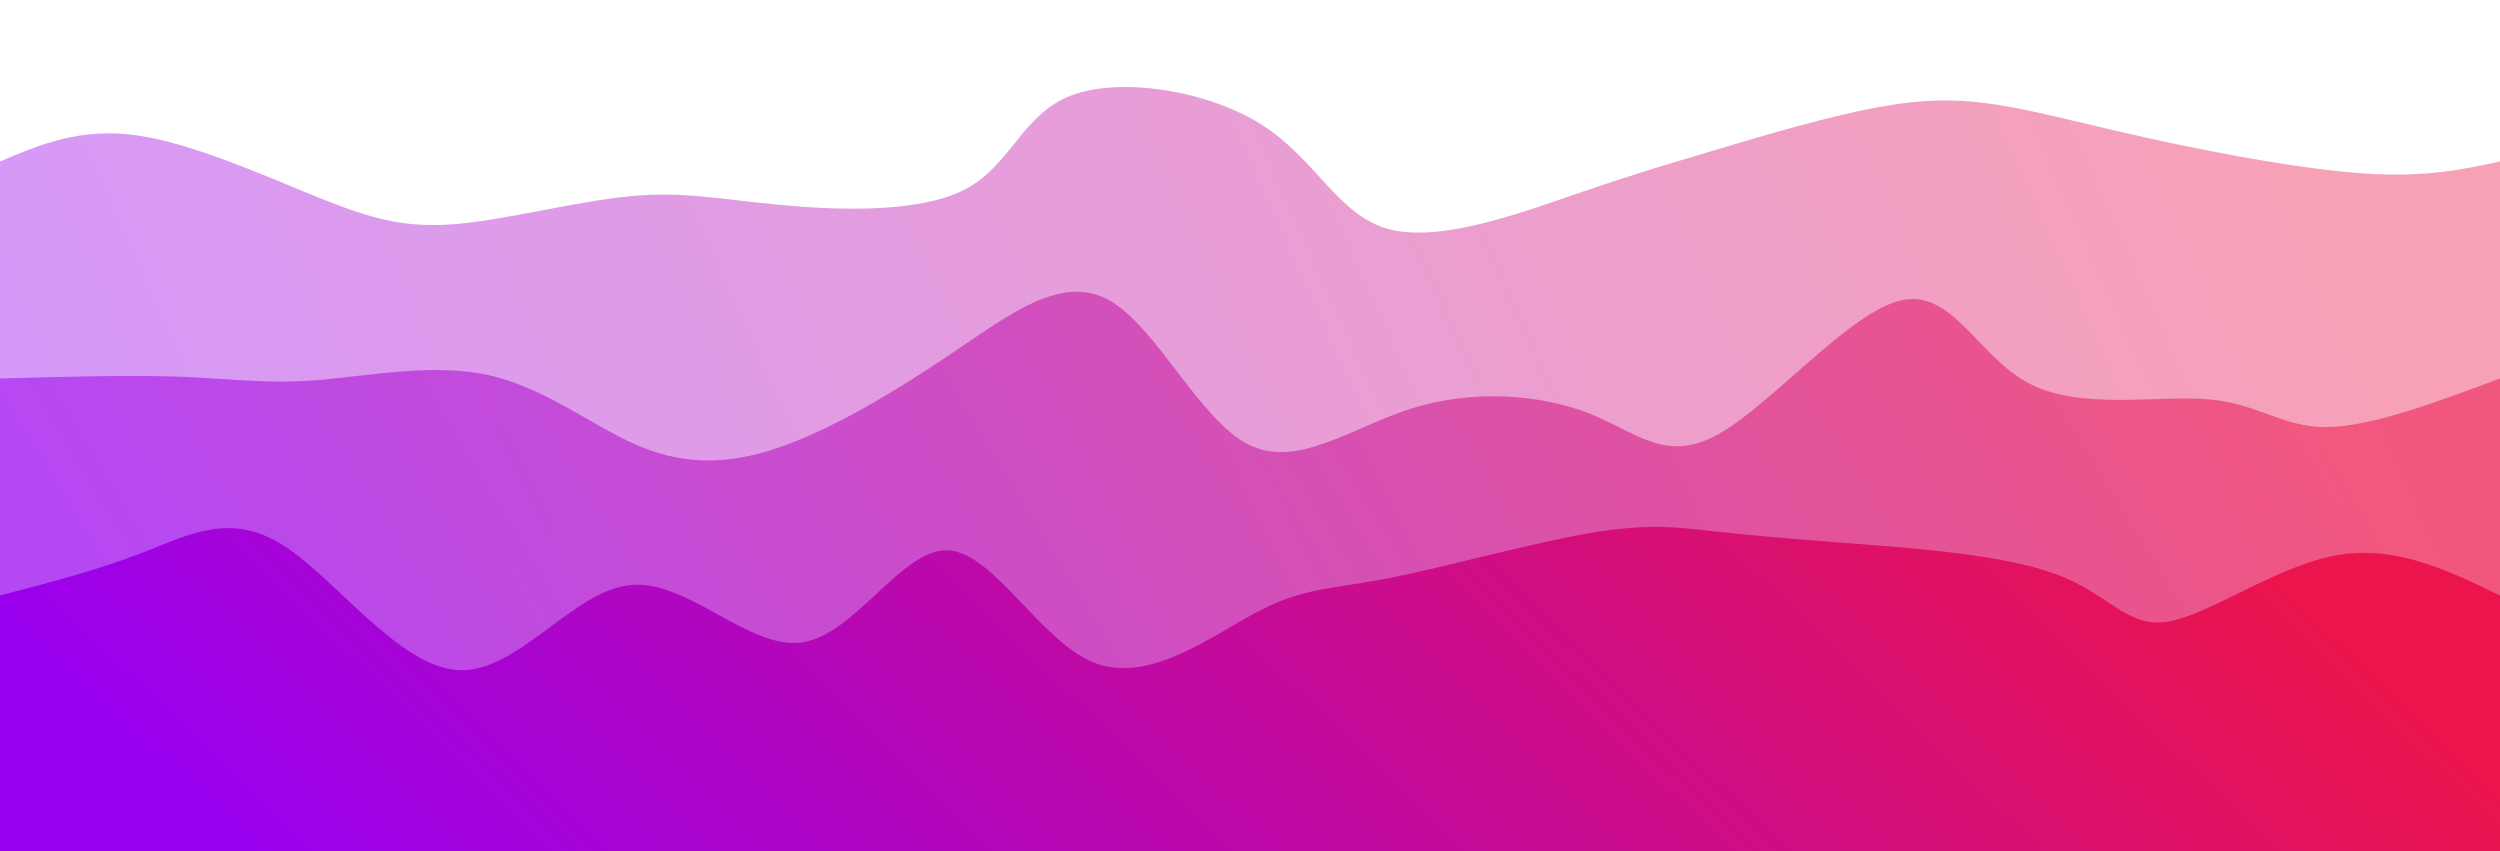
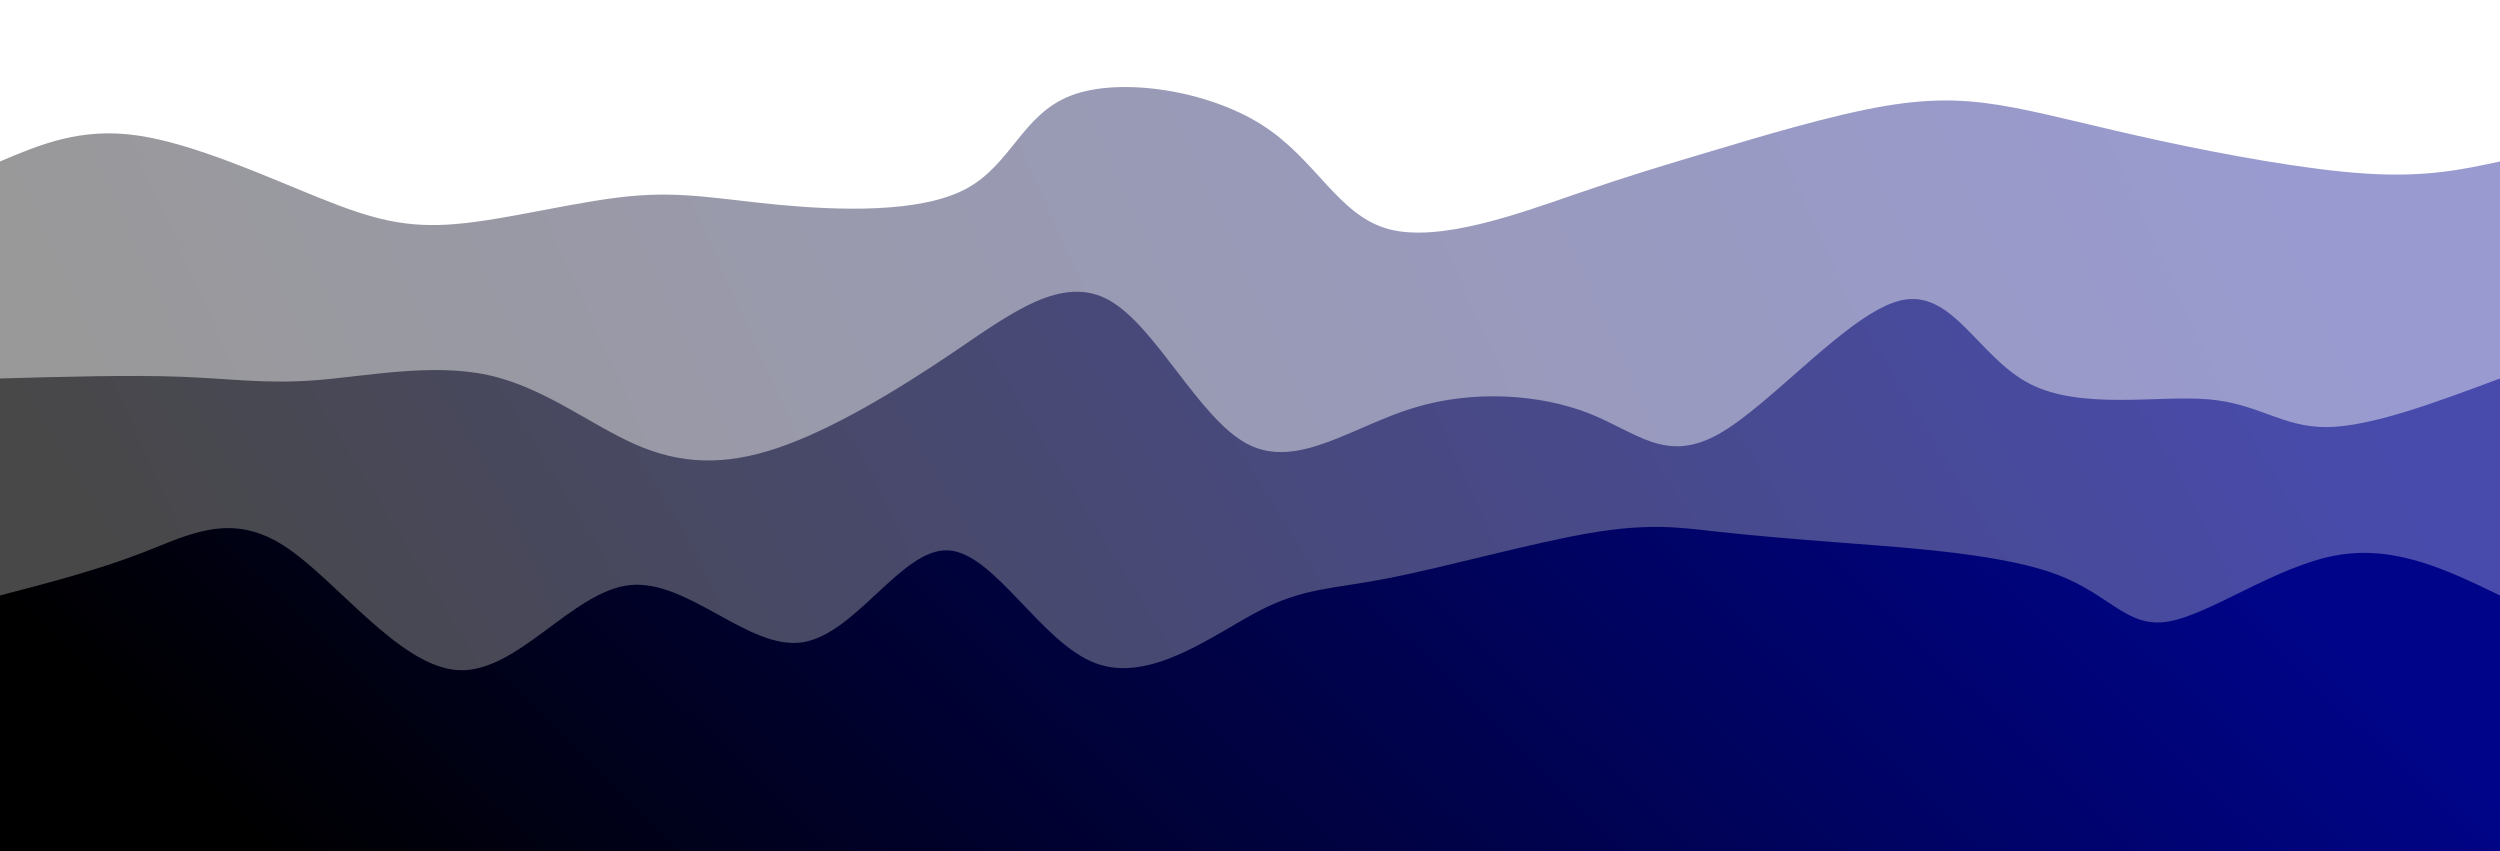
<svg xmlns="http://www.w3.org/2000/svg" width="100%" height="100%" id="svg" viewBox="0 0 1440 490" class="transition duration-300 ease-in-out delay-150">
  <style>
          .path-0{
            animation:pathAnim-0 4s;
            animation-timing-function: linear;
            animation-iteration-count: infinite;
          }
          @keyframes pathAnim-0{
            0%{
              d: path("M 0,500 L 0,93 C 23.213,83.176 46.426,73.353 79,78 C 111.574,82.647 153.511,101.766 184,114 C 214.489,126.234 233.532,131.583 263,129 C 292.468,126.417 332.363,115.901 363,113 C 393.637,110.099 415.017,114.812 449,118 C 482.983,121.188 529.57,122.849 556,109 C 582.43,95.151 588.703,65.79 617,55 C 645.297,44.21 695.618,51.99 727,72 C 758.382,92.01 770.826,124.25 800,132 C 829.174,139.75 875.078,123.01 907,112 C 938.922,100.99 956.861,95.709 986,87 C 1015.139,78.291 1055.476,66.152 1086,61 C 1116.524,55.848 1137.233,57.681 1160,62 C 1182.767,66.319 1207.591,73.124 1244,81 C 1280.409,88.876 1328.403,97.822 1363,100 C 1397.597,102.178 1418.799,97.589 1440,93 L 1440,500 L 0,500 Z");
            }
            25%{
              d: path("M 0,500 L 0,93 C 36.607,85.206 73.213,77.413 99,89 C 124.787,100.587 139.754,131.555 168,126 C 196.246,120.445 237.772,78.366 272,70 C 306.228,61.634 333.158,86.981 358,83 C 382.842,79.019 405.595,45.709 437,53 C 468.405,60.291 508.464,108.184 545,109 C 581.536,109.816 614.551,63.554 642,59 C 669.449,54.446 691.332,91.6 717,101 C 742.668,110.4 772.121,92.048 805,94 C 837.879,95.952 874.186,118.21 907,111 C 939.814,103.79 969.136,67.113 996,70 C 1022.864,72.887 1047.27,115.34 1073,121 C 1098.73,126.66 1125.783,95.527 1160,79 C 1194.217,62.473 1235.597,60.55 1267,65 C 1298.403,69.45 1319.829,80.271 1347,86 C 1374.171,91.729 1407.085,92.364 1440,93 L 1440,500 L 0,500 Z");
            }
            50%{
              d: path("M 0,500 L 0,93 C 26.416,107.596 52.832,122.193 82,108 C 111.168,93.807 143.086,50.825 178,55 C 212.914,59.175 250.822,110.506 284,123 C 317.178,135.494 345.626,109.149 374,91 C 402.374,72.851 430.676,62.898 458,72 C 485.324,81.102 511.672,109.26 541,119 C 570.328,128.74 602.638,120.063 630,105 C 657.362,89.937 679.776,68.487 714,69 C 748.224,69.513 794.258,91.988 825,101 C 855.742,110.012 871.193,105.562 894,95 C 916.807,84.438 946.97,67.763 983,75 C 1019.03,82.237 1060.928,113.387 1091,105 C 1121.072,96.613 1139.318,48.69 1163,54 C 1186.682,59.31 1215.799,117.853 1251,126 C 1286.201,134.147 1327.486,91.899 1360,78 C 1392.514,64.101 1416.257,78.55 1440,93 L 1440,500 L 0,500 Z");
            }
            75%{
              d: path("M 0,500 L 0,93 C 28.429,116.343 56.858,139.687 84,130 C 111.142,120.313 136.997,77.596 165,76 C 193.003,74.404 223.156,113.93 260,117 C 296.844,120.07 340.381,86.685 370,75 C 399.619,63.315 415.321,73.33 443,65 C 470.679,56.67 510.334,29.995 547,48 C 583.666,66.005 617.343,128.688 644,132 C 670.657,135.312 690.292,79.252 716,73 C 741.708,66.748 773.487,110.305 803,125 C 832.513,139.695 859.759,125.529 894,113 C 928.241,100.471 969.477,89.579 998,80 C 1026.523,70.421 1042.334,62.154 1066,69 C 1089.666,75.846 1121.189,97.804 1154,101 C 1186.811,104.196 1220.911,88.63 1255,81 C 1289.089,73.37 1323.168,73.677 1354,77 C 1384.832,80.323 1412.416,86.661 1440,93 L 1440,500 L 0,500 Z");
            }
            100%{
              d: path("M 0,500 L 0,93 C 23.213,83.176 46.426,73.353 79,78 C 111.574,82.647 153.511,101.766 184,114 C 214.489,126.234 233.532,131.583 263,129 C 292.468,126.417 332.363,115.901 363,113 C 393.637,110.099 415.017,114.812 449,118 C 482.983,121.188 529.57,122.849 556,109 C 582.43,95.151 588.703,65.79 617,55 C 645.297,44.21 695.618,51.99 727,72 C 758.382,92.01 770.826,124.25 800,132 C 829.174,139.75 875.078,123.01 907,112 C 938.922,100.99 956.861,95.709 986,87 C 1015.139,78.291 1055.476,66.152 1086,61 C 1116.524,55.848 1137.233,57.681 1160,62 C 1182.767,66.319 1207.591,73.124 1244,81 C 1280.409,88.876 1328.403,97.822 1363,100 C 1397.597,102.178 1418.799,97.589 1440,93 L 1440,500 L 0,500 Z");
            }
          }</style>
  <defs>
    <linearGradient id="gradient" x1="100%" y1="43%" x2="0%" y2="57%">
-       <stop offset="5%" stop-color="#eb144c" />
-       <stop offset="95%" stop-color="#9900ef" />
+       <stop offset="5%" stop-color="#000489" />
+       <stop offset="95%" stop-color="#000000" />
    </linearGradient>
  </defs>
  <path d="M 0,500 L 0,93 C 23.213,83.176 46.426,73.353 79,78 C 111.574,82.647 153.511,101.766 184,114 C 214.489,126.234 233.532,131.583 263,129 C 292.468,126.417 332.363,115.901 363,113 C 393.637,110.099 415.017,114.812 449,118 C 482.983,121.188 529.57,122.849 556,109 C 582.43,95.151 588.703,65.79 617,55 C 645.297,44.21 695.618,51.99 727,72 C 758.382,92.01 770.826,124.25 800,132 C 829.174,139.75 875.078,123.01 907,112 C 938.922,100.99 956.861,95.709 986,87 C 1015.139,78.291 1055.476,66.152 1086,61 C 1116.524,55.848 1137.233,57.681 1160,62 C 1182.767,66.319 1207.591,73.124 1244,81 C 1280.409,88.876 1328.403,97.822 1363,100 C 1397.597,102.178 1418.799,97.589 1440,93 L 1440,500 L 0,500 Z" stroke="none" stroke-width="0" fill="url(#gradient)" fill-opacity="0.4" class="transition-all duration-300 ease-in-out delay-150 path-0" />
  <style>
          .path-1{
            animation:pathAnim-1 4s;
            animation-timing-function: linear;
            animation-iteration-count: infinite;
          }
          @keyframes pathAnim-1{
            0%{
              d: path("M 0,500 L 0,218 C 37.566,216.963 75.133,215.925 104,217 C 132.867,218.075 153.035,221.261 182,219 C 210.965,216.739 248.727,209.029 281,216 C 313.273,222.971 340.058,244.622 366,256 C 391.942,267.378 417.042,268.483 448,258 C 478.958,247.517 515.776,225.446 549,203 C 582.224,180.554 611.856,157.733 639,173 C 666.144,188.267 690.801,241.621 719,256 C 747.199,270.379 778.941,245.784 814,235 C 849.059,224.216 887.437,227.242 915,238 C 942.563,248.758 959.311,267.247 990,250 C 1020.689,232.753 1065.317,179.771 1095,173 C 1124.683,166.229 1139.42,205.67 1169,221 C 1198.58,236.33 1243.002,227.55 1272,230 C 1300.998,232.45 1314.571,246.128 1340,246 C 1365.429,245.872 1402.715,231.936 1440,218 L 1440,500 L 0,500 Z");
            }
            25%{
              d: path("M 0,500 L 0,218 C 30.191,226.022 60.381,234.044 87,239 C 113.619,243.956 136.666,245.845 168,239 C 199.334,232.155 238.953,216.575 271,211 C 303.047,205.425 327.521,209.855 358,213 C 388.479,216.145 424.963,218.004 457,228 C 489.037,237.996 516.628,256.129 539,264 C 561.372,271.871 578.526,269.479 614,261 C 649.474,252.521 703.268,237.956 733,226 C 762.732,214.044 768.402,204.697 794,202 C 819.598,199.303 865.125,203.255 903,200 C 940.875,196.745 971.099,186.284 1003,181 C 1034.901,175.716 1068.479,175.609 1094,174 C 1119.521,172.391 1136.985,169.28 1167,185 C 1197.015,200.72 1239.581,235.271 1275,248 C 1310.419,260.729 1338.691,251.637 1365,243 C 1391.309,234.363 1415.654,226.182 1440,218 L 1440,500 L 0,500 Z");
            }
            50%{
              d: path("M 0,500 L 0,218 C 25.744,229.785 51.489,241.571 77,249 C 102.511,256.429 127.789,259.503 163,259 C 198.211,258.497 243.356,254.417 276,243 C 308.644,231.583 328.789,212.828 360,217 C 391.211,221.172 433.49,248.27 464,260 C 494.51,271.73 513.251,268.092 540,255 C 566.749,241.908 601.506,219.36 633,224 C 664.494,228.64 692.725,260.466 719,255 C 745.275,249.534 769.596,206.776 802,199 C 834.404,191.224 874.893,218.429 907,224 C 939.107,229.571 962.831,213.506 991,209 C 1019.169,204.494 1051.783,211.547 1085,211 C 1118.217,210.453 1152.038,202.307 1184,191 C 1215.962,179.693 1246.067,165.225 1271,173 C 1295.933,180.775 1315.695,210.793 1343,222 C 1370.305,233.207 1405.152,225.604 1440,218 L 1440,500 L 0,500 Z");
            }
            75%{
              d: path("M 0,500 L 0,218 C 25.947,219.071 51.894,220.141 79,210 C 106.106,199.859 134.369,178.506 164,181 C 193.631,183.494 224.628,209.836 255,211 C 285.372,212.164 315.119,188.151 349,192 C 382.881,195.849 420.897,227.562 449,231 C 477.103,234.438 495.293,209.602 529,208 C 562.707,206.398 611.931,228.031 645,232 C 678.069,235.969 694.984,222.275 721,218 C 747.016,213.725 782.132,218.87 810,207 C 837.868,195.13 858.489,166.245 886,180 C 913.511,193.755 947.912,250.151 980,262 C 1012.088,273.849 1041.863,241.153 1073,236 C 1104.137,230.847 1136.635,253.237 1170,255 C 1203.365,256.763 1237.598,237.898 1269,234 C 1300.402,230.102 1328.972,241.172 1357,241 C 1385.028,240.828 1412.514,229.414 1440,218 L 1440,500 L 0,500 Z");
            }
            100%{
              d: path("M 0,500 L 0,218 C 37.566,216.963 75.133,215.925 104,217 C 132.867,218.075 153.035,221.261 182,219 C 210.965,216.739 248.727,209.029 281,216 C 313.273,222.971 340.058,244.622 366,256 C 391.942,267.378 417.042,268.483 448,258 C 478.958,247.517 515.776,225.446 549,203 C 582.224,180.554 611.856,157.733 639,173 C 666.144,188.267 690.801,241.621 719,256 C 747.199,270.379 778.941,245.784 814,235 C 849.059,224.216 887.437,227.242 915,238 C 942.563,248.758 959.311,267.247 990,250 C 1020.689,232.753 1065.317,179.771 1095,173 C 1124.683,166.229 1139.42,205.67 1169,221 C 1198.58,236.33 1243.002,227.55 1272,230 C 1300.998,232.45 1314.571,246.128 1340,246 C 1365.429,245.872 1402.715,231.936 1440,218 L 1440,500 L 0,500 Z");
            }
          }</style>
  <defs>
    <linearGradient id="gradient" x1="100%" y1="43%" x2="0%" y2="57%">
-       <stop offset="5%" stop-color="#eb144c" />
-       <stop offset="95%" stop-color="#9900ef" />
+       <stop offset="5%" stop-color="#000489" />
+       <stop offset="95%" stop-color="#000000" />
    </linearGradient>
  </defs>
  <path d="M 0,500 L 0,218 C 37.566,216.963 75.133,215.925 104,217 C 132.867,218.075 153.035,221.261 182,219 C 210.965,216.739 248.727,209.029 281,216 C 313.273,222.971 340.058,244.622 366,256 C 391.942,267.378 417.042,268.483 448,258 C 478.958,247.517 515.776,225.446 549,203 C 582.224,180.554 611.856,157.733 639,173 C 666.144,188.267 690.801,241.621 719,256 C 747.199,270.379 778.941,245.784 814,235 C 849.059,224.216 887.437,227.242 915,238 C 942.563,248.758 959.311,267.247 990,250 C 1020.689,232.753 1065.317,179.771 1095,173 C 1124.683,166.229 1139.42,205.67 1169,221 C 1198.58,236.33 1243.002,227.55 1272,230 C 1300.998,232.45 1314.571,246.128 1340,246 C 1365.429,245.872 1402.715,231.936 1440,218 L 1440,500 L 0,500 Z" stroke="none" stroke-width="0" fill="url(#gradient)" fill-opacity="0.53" class="transition-all duration-300 ease-in-out delay-150 path-1" />
  <style>
          .path-2{
            animation:pathAnim-2 4s;
            animation-timing-function: linear;
            animation-iteration-count: infinite;
          }
          @keyframes pathAnim-2{
            0%{
              d: path("M 0,500 L 0,343 C 28.456,335.584 56.913,328.168 83,318 C 109.087,307.832 132.805,294.911 163,314 C 193.195,333.089 229.868,384.187 264,386 C 298.132,387.813 329.724,340.34 363,337 C 396.276,333.66 431.238,374.451 462,370 C 492.762,365.549 519.326,315.854 546,317 C 572.674,318.146 599.459,370.134 631,382 C 662.541,393.866 698.839,365.611 725,352 C 751.161,338.389 767.184,339.422 800,333 C 832.816,326.578 882.425,312.7 916,307 C 949.575,301.3 967.115,303.776 987,306 C 1006.885,308.224 1029.116,310.195 1066,313 C 1102.884,315.805 1154.423,319.442 1185,331 C 1215.577,342.558 1225.194,362.035 1249,358 C 1272.806,353.965 1310.802,326.419 1345,320 C 1379.198,313.581 1409.599,328.291 1440,343 L 1440,500 L 0,500 Z");
            }
            25%{
              d: path("M 0,500 L 0,343 C 28.448,367.19 56.896,391.379 90,381 C 123.104,370.621 160.865,325.672 193,320 C 225.135,314.328 251.644,347.932 282,352 C 312.356,356.068 346.56,330.601 372,321 C 397.44,311.399 414.118,317.664 437,329 C 459.882,340.336 488.969,356.741 523,351 C 557.031,345.259 596.007,317.37 628,302 C 659.993,286.63 685.004,283.778 714,303 C 742.996,322.222 775.978,363.517 809,370 C 842.022,376.483 875.084,348.153 901,346 C 926.916,343.847 945.686,367.871 977,366 C 1008.314,364.129 1052.173,336.363 1081,319 C 1109.827,301.637 1123.624,294.676 1156,312 C 1188.376,329.324 1239.332,370.933 1275,370 C 1310.668,369.067 1331.048,325.59 1356,314 C 1380.952,302.41 1410.476,322.705 1440,343 L 1440,500 L 0,500 Z");
            }
            50%{
              d: path("M 0,500 L 0,343 C 30.041,342.818 60.081,342.636 89,347 C 117.919,351.364 145.716,360.274 175,365 C 204.284,369.726 235.054,370.268 269,372 C 302.946,373.732 340.067,376.653 369,382 C 397.933,387.347 418.676,395.121 450,378 C 481.324,360.879 523.227,318.862 556,305 C 588.773,291.138 612.417,305.431 639,307 C 665.583,308.569 695.106,297.413 719,309 C 742.894,320.587 761.158,354.917 795,356 C 828.842,357.083 878.262,324.92 914,330 C 949.738,335.08 971.795,377.402 994,383 C 1016.205,388.598 1038.558,357.472 1072,341 C 1105.442,324.528 1149.974,322.708 1183,320 C 1216.026,317.292 1237.545,313.694 1267,310 C 1296.455,306.306 1333.844,302.516 1364,308 C 1394.156,313.484 1417.078,328.242 1440,343 L 1440,500 L 0,500 Z");
            }
            75%{
              d: path("M 0,500 L 0,343 C 31.473,352.56 62.945,362.119 95,360 C 127.055,357.881 159.692,344.083 184,335 C 208.308,325.917 224.286,321.547 256,335 C 287.714,348.453 335.162,379.728 366,369 C 396.838,358.272 411.065,305.539 434,310 C 456.935,314.461 488.577,376.114 526,381 C 563.423,385.886 606.625,334.004 643,315 C 679.375,295.996 708.922,309.869 731,327 C 753.078,344.131 767.688,364.52 795,354 C 822.312,343.48 862.326,302.052 898,301 C 933.674,299.948 965.008,339.272 992,364 C 1018.992,388.728 1041.641,398.861 1068,383 C 1094.359,367.139 1124.426,325.285 1155,317 C 1185.574,308.715 1216.655,334 1253,351 C 1289.345,368 1330.956,376.714 1363,374 C 1395.044,371.286 1417.522,357.143 1440,343 L 1440,500 L 0,500 Z");
            }
            100%{
              d: path("M 0,500 L 0,343 C 28.456,335.584 56.913,328.168 83,318 C 109.087,307.832 132.805,294.911 163,314 C 193.195,333.089 229.868,384.187 264,386 C 298.132,387.813 329.724,340.34 363,337 C 396.276,333.66 431.238,374.451 462,370 C 492.762,365.549 519.326,315.854 546,317 C 572.674,318.146 599.459,370.134 631,382 C 662.541,393.866 698.839,365.611 725,352 C 751.161,338.389 767.184,339.422 800,333 C 832.816,326.578 882.425,312.7 916,307 C 949.575,301.3 967.115,303.776 987,306 C 1006.885,308.224 1029.116,310.195 1066,313 C 1102.884,315.805 1154.423,319.442 1185,331 C 1215.577,342.558 1225.194,362.035 1249,358 C 1272.806,353.965 1310.802,326.419 1345,320 C 1379.198,313.581 1409.599,328.291 1440,343 L 1440,500 L 0,500 Z");
            }
          }</style>
  <defs>
    <linearGradient id="gradient" x1="100%" y1="43%" x2="0%" y2="57%">
-       <stop offset="5%" stop-color="#eb144c" />
-       <stop offset="95%" stop-color="#9900ef" />
+       <stop offset="5%" stop-color="#000489" />
+       <stop offset="95%" stop-color="#000000" />
    </linearGradient>
  </defs>
  <path d="M 0,500 L 0,343 C 28.456,335.584 56.913,328.168 83,318 C 109.087,307.832 132.805,294.911 163,314 C 193.195,333.089 229.868,384.187 264,386 C 298.132,387.813 329.724,340.34 363,337 C 396.276,333.66 431.238,374.451 462,370 C 492.762,365.549 519.326,315.854 546,317 C 572.674,318.146 599.459,370.134 631,382 C 662.541,393.866 698.839,365.611 725,352 C 751.161,338.389 767.184,339.422 800,333 C 832.816,326.578 882.425,312.7 916,307 C 949.575,301.3 967.115,303.776 987,306 C 1006.885,308.224 1029.116,310.195 1066,313 C 1102.884,315.805 1154.423,319.442 1185,331 C 1215.577,342.558 1225.194,362.035 1249,358 C 1272.806,353.965 1310.802,326.419 1345,320 C 1379.198,313.581 1409.599,328.291 1440,343 L 1440,500 L 0,500 Z" stroke="none" stroke-width="0" fill="url(#gradient)" fill-opacity="1" class="transition-all duration-300 ease-in-out delay-150 path-2" />
</svg>
